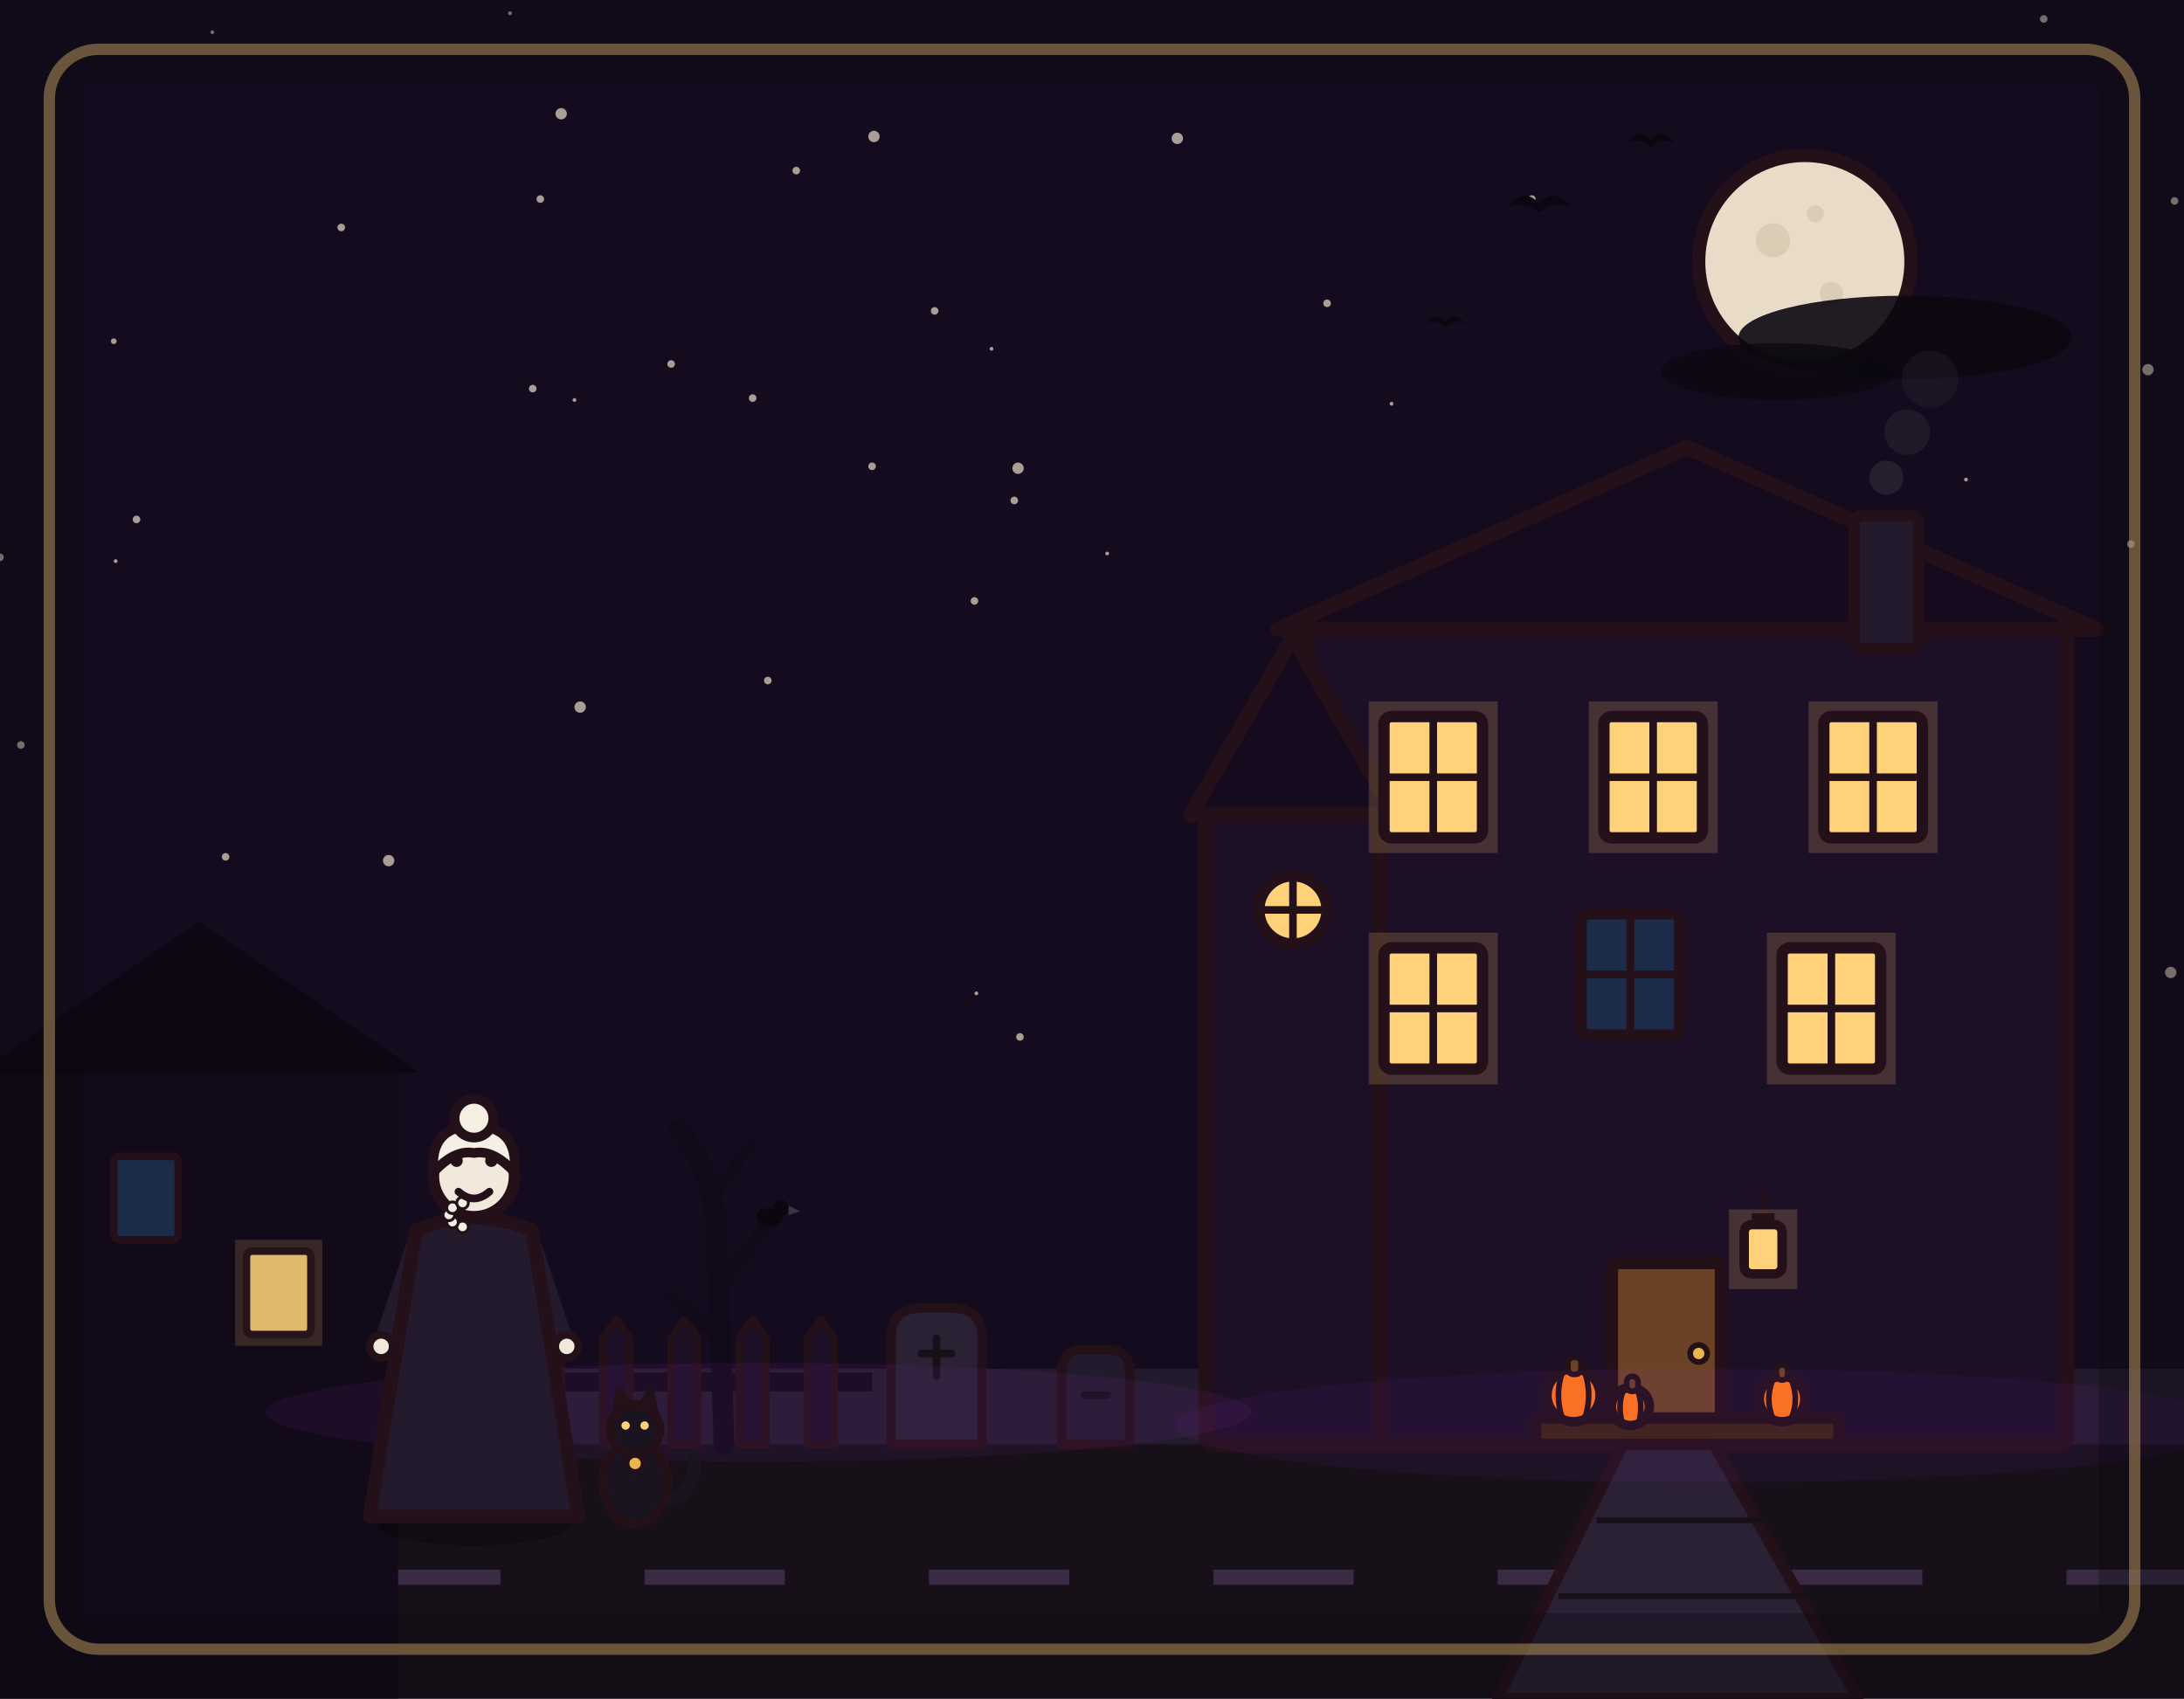
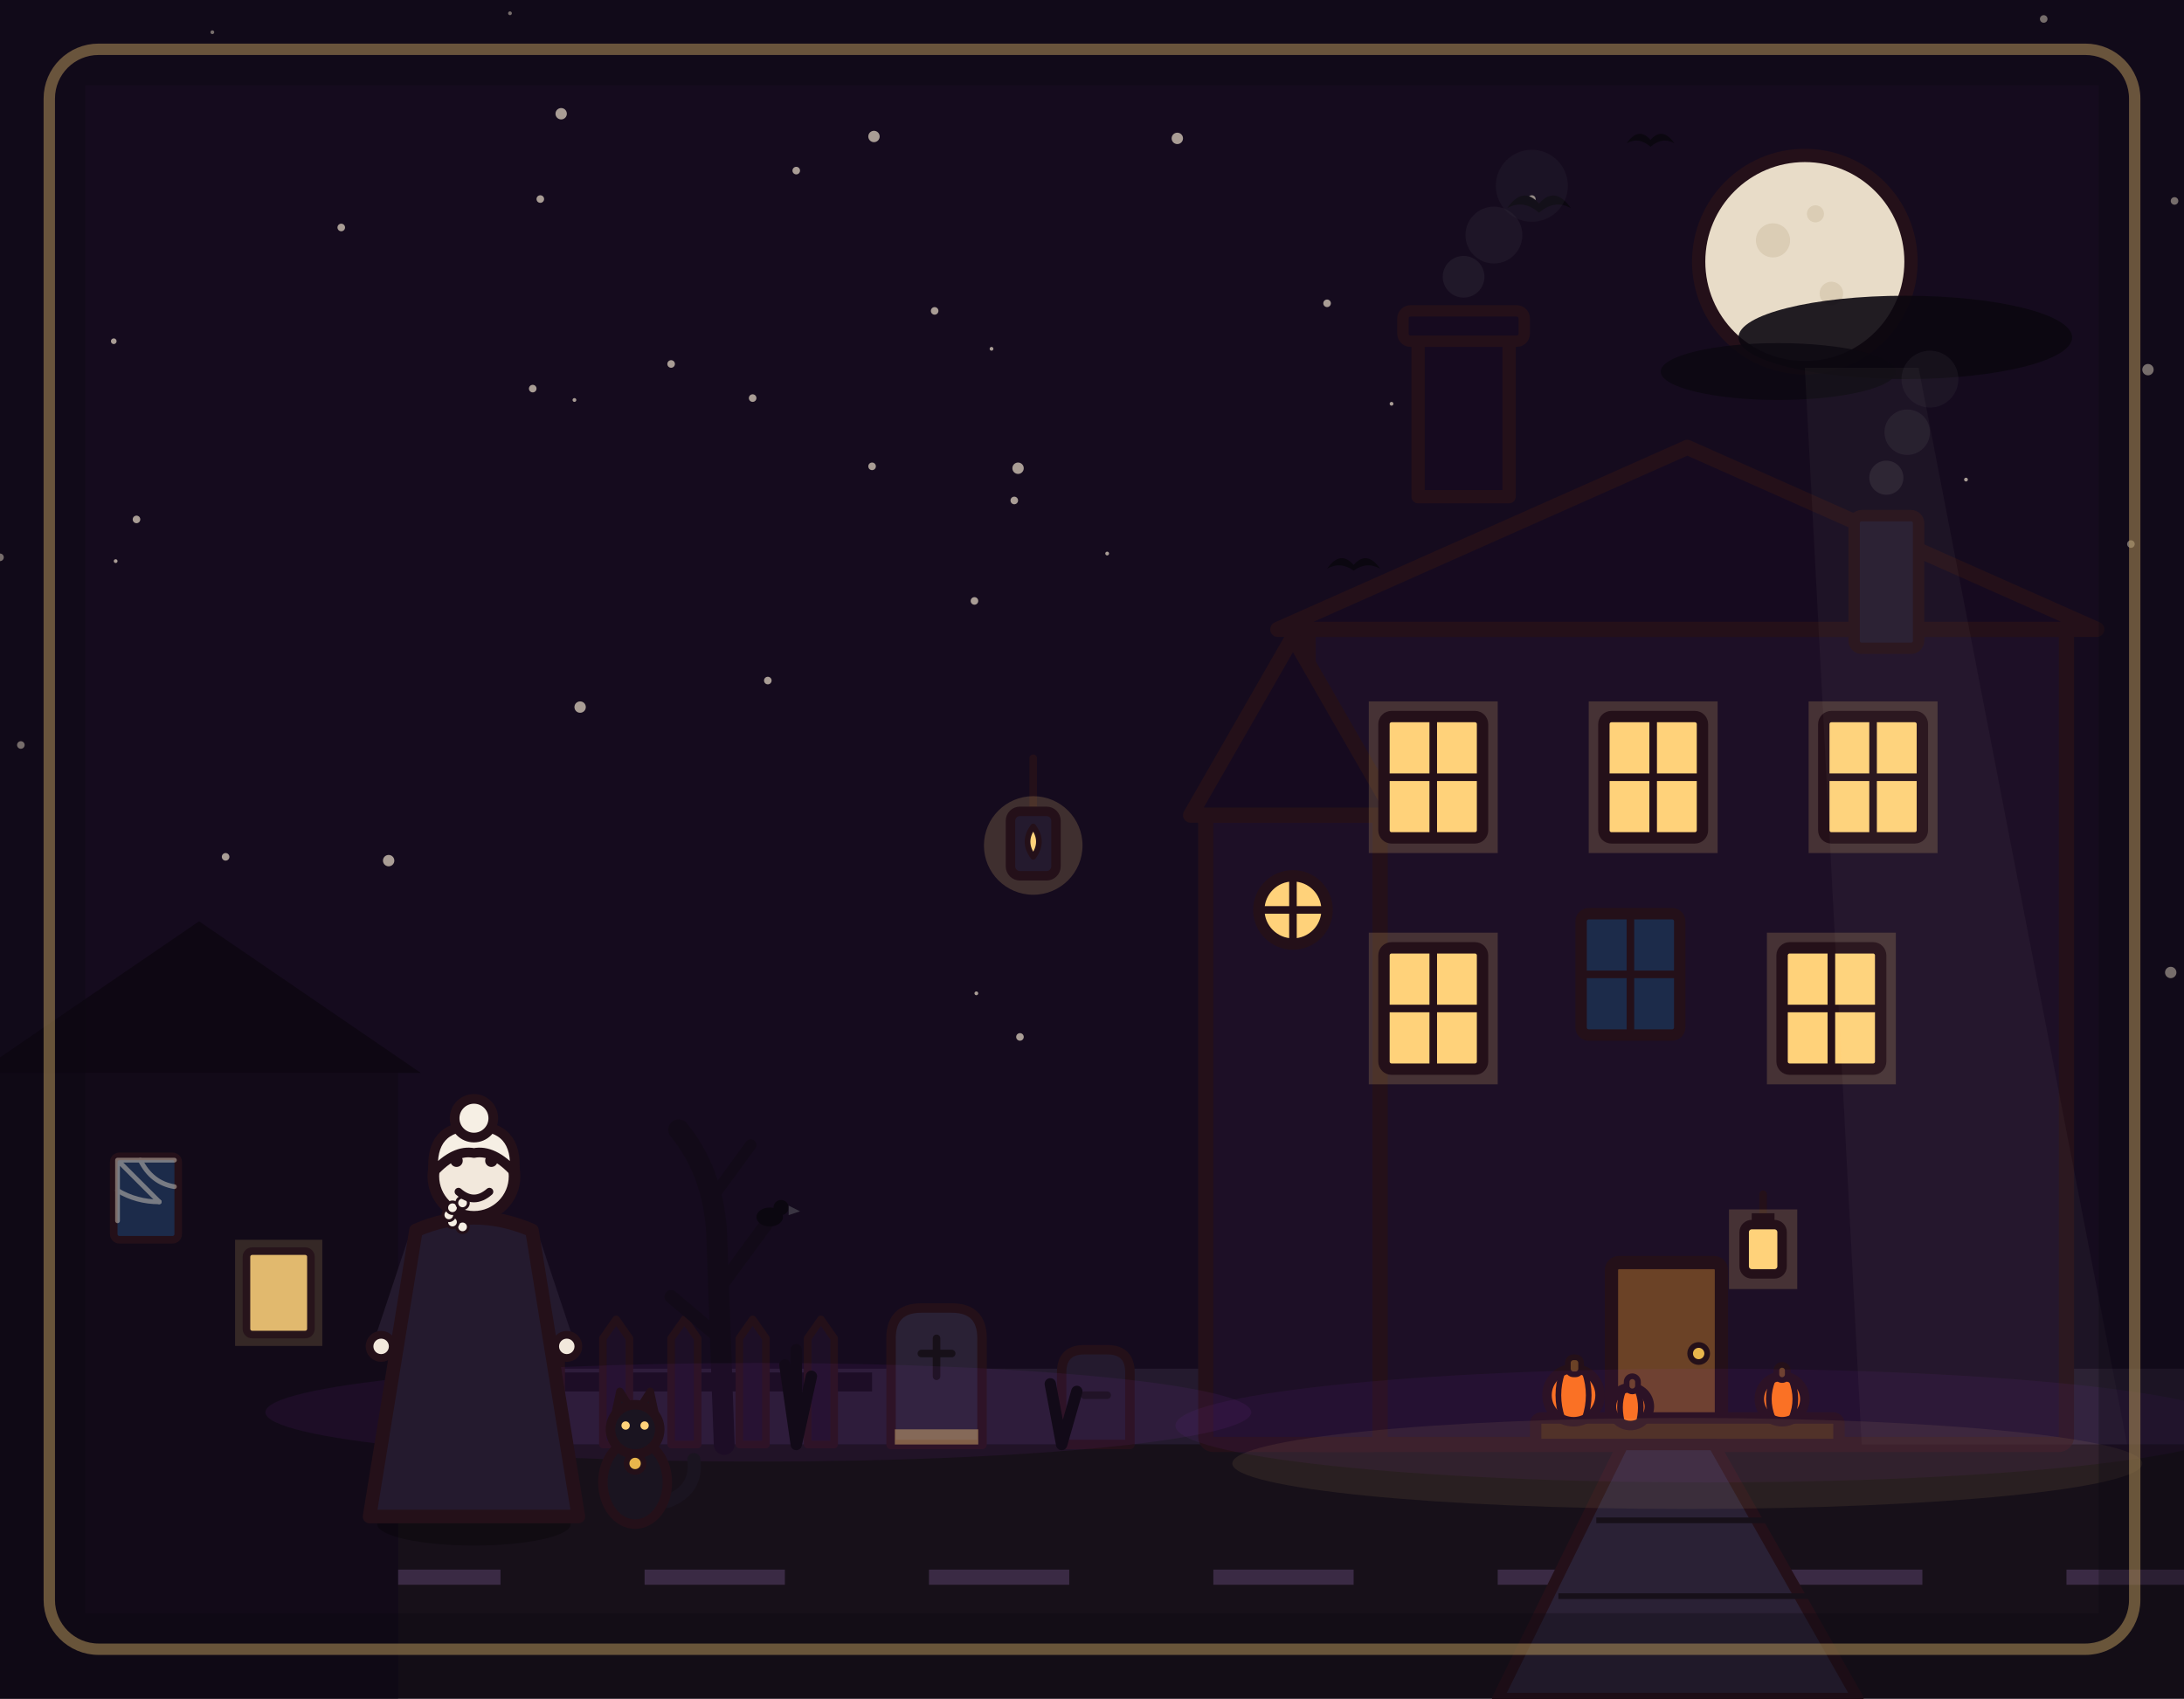
<svg xmlns="http://www.w3.org/2000/svg" viewBox="0 0 1152 896" width="1152" height="896">
  <rect x="0" y="0" width="1152" height="896" fill="#150b1e" />
  <g fill="#e8dcc8" opacity=".7">
    <circle cx="0" cy="294" r="2" />
    <circle cx="303" cy="211" r="1" />
    <circle cx="1124" cy="287" r="2" />
    <circle cx="296" cy="60" r="3" />
    <circle cx="1037" cy="253" r="1" />
    <circle cx="285" cy="105" r="2" />
    <circle cx="119" cy="452" r="2" />
    <circle cx="973" cy="413" r="1" />
    <circle cx="621" cy="73" r="3" />
    <circle cx="535" cy="264" r="2" />
    <circle cx="269" cy="7" r="1" />
    <circle cx="1145" cy="513" r="3" />
    <circle cx="658" cy="431" r="2" />
    <circle cx="397" cy="210" r="2" />
    <circle cx="405" cy="359" r="2" />
    <circle cx="61" cy="296" r="1" />
    <circle cx="523" cy="184" r="1" />
    <circle cx="75" cy="552" r="2" />
    <circle cx="103" cy="556" r="2" />
    <circle cx="808" cy="105" r="2" />
    <circle cx="1147" cy="106" r="2" />
    <circle cx="460" cy="246" r="2" />
    <circle cx="205" cy="454" r="3" />
    <circle cx="112" cy="17" r="1" />
    <circle cx="734" cy="213" r="1" />
    <circle cx="584" cy="292" r="1" />
    <circle cx="1133" cy="195" r="3" />
    <circle cx="306" cy="373" r="3" />
    <circle cx="537" cy="247" r="3" />
    <circle cx="538" cy="547" r="2" />
    <circle cx="915" cy="485" r="2" />
    <circle cx="642" cy="463" r="2" />
    <circle cx="354" cy="192" r="2" />
    <circle cx="514" cy="317" r="2" />
    <circle cx="72" cy="274" r="2" />
    <circle cx="11" cy="393" r="2" />
    <circle cx="515" cy="524" r="1" />
    <circle cx="493" cy="164" r="2" />
    <circle cx="281" cy="205" r="2" />
    <circle cx="1078" cy="10" r="2" />
    <circle cx="946" cy="298" r="1" />
    <circle cx="461" cy="72" r="3" />
    <circle cx="180" cy="120" r="2" />
    <circle cx="420" cy="90" r="2" />
    <circle cx="700" cy="160" r="2" />
    <circle cx="60" cy="180" r="1.5" />
    <circle cx="1080" cy="360" r="2" />
  </g>
  <circle cx="952" cy="138" r="56" fill="#e8dcc8" stroke="#241019" stroke-width="7" stroke-linejoin="round" />
  <circle cx="935.2" cy="126.8" r="9" fill="#d9cbb2" opacity="0.9" />
  <circle cx="966" cy="154.8" r="6.2" fill="#d9cbb2" opacity="0.9" />
  <circle cx="957.6" cy="112.8" r="4.5" fill="#d9cbb2" opacity="0.9" />
  <ellipse cx="1005" cy="178" rx="88" ry="22" fill="#0b0710" opacity="0.9" />
  <ellipse cx="938" cy="196" rx="62" ry="15" fill="#0b0710" opacity="0.8" />
  <g fill="#0b0710">
    <path transform="translate(795 105) scale(1.2)" d="M0 4 Q7 -6 14 2 Q21 -6 28 4 Q21 0 14 6 Q7 0 0 4 Z" />
    <path transform="translate(858 72) scale(0.9)" d="M0 4 Q7 -6 14 2 Q21 -6 28 4 Q21 0 14 6 Q7 0 0 4 Z" />
    <path transform="translate(752 168) scale(0.75)" d="M0 4 Q7 -6 14 2 Q21 -6 28 4 Q21 0 14 6 Q7 0 0 4 Z" />
  </g>
  <rect x="0" y="722" width="1152" height="40" fill="#241a2e" />
  <rect x="0" y="762" width="1152" height="134" fill="#171019" />
  <path d="M40 828h74v8h-74zM190 828h74v8h-74zM340 828h74v8h-74zM490 828h74v8h-74zM640 828h74v8h-74zM790 828h74v8h-74zM940 828h74v8h-74zM1090 828h74v8h-74z" fill="#3a2a44" />
  <rect x="0" y="566" width="210" height="330" fill="#120a18" />
  <path d="M-12 566 L105 486 L222 566 Z" fill="#0e0713" />
  <rect x="60" y="610" width="34" height="44" rx="3" fill="#1c2b4a" stroke="#241019" stroke-width="4" stroke-linejoin="round" />
  <rect x="124" y="654" width="46" height="56" fill="#ffd27a" opacity="0.15" />
  <rect x="130" y="660" width="34" height="44" rx="3" fill="#ffd27a" opacity="0.85" stroke="#241019" stroke-width="4" stroke-linejoin="round" />
  <g>
    <rect x="210" y="724" width="250" height="10" fill="#120a18" />
    <path d="M210 762 L210 706 L217 696 L224 706 L224 762 Z" fill="#1d0f26" stroke="#241019" stroke-width="4" stroke-linejoin="round" />
    <path d="M246 762 L246 706 L253 696 L260 706 L260 762 Z" fill="#1d0f26" stroke="#241019" stroke-width="4" stroke-linejoin="round" />
    <path d="M282 762 L282 706 L289 696 L296 706 L296 762 Z" fill="#1d0f26" stroke="#241019" stroke-width="4" stroke-linejoin="round" />
    <path d="M318 762 L318 706 L325 696 L332 706 L332 762 Z" fill="#1d0f26" stroke="#241019" stroke-width="4" stroke-linejoin="round" />
    <path d="M354 762 L354 706 L361 696 L368 706 L368 762 Z" fill="#1d0f26" stroke="#241019" stroke-width="4" stroke-linejoin="round" />
    <path d="M390 762 L390 706 L397 696 L404 706 L404 762 Z" fill="#1d0f26" stroke="#241019" stroke-width="4" stroke-linejoin="round" />
    <path d="M426 762 L426 706 L433 696 L440 706 L440 762 Z" fill="#1d0f26" stroke="#241019" stroke-width="4" stroke-linejoin="round" />
  </g>
  <path d="M470 762 L470 706 Q470 690 486 690 L502 690 Q518 690 518 706 L518 762 Z" fill="#2a2135" stroke="#241019" stroke-width="5" stroke-linejoin="round" />
  <path d="M486 714 L502 714M494 706 L494 726" stroke="#171019" stroke-width="4" stroke-linecap="round" fill="none" />
  <path d="M560 762 L560 724 Q560 712 572 712 L584 712 Q596 712 596 724 L596 762 Z" fill="#241a2e" stroke="#241019" stroke-width="5" stroke-linejoin="round" />
  <path d="M572 736 L584 736" stroke="#171019" stroke-width="4" stroke-linecap="round" fill="none" />
  <g stroke="#120a18" fill="none" stroke-linecap="round">
    <path d="M382 762 L378 650 Q376 618 358 596" stroke-width="11" />
    <path d="M379 680 L404 646" stroke-width="7" />
    <path d="M380 706 L354 684" stroke-width="7" />
    <path d="M377 630 L396 604" stroke-width="6" />
  </g>
  <ellipse cx="406" cy="642" rx="7" ry="5" fill="#0b0710" />
  <circle cx="412" cy="637" r="4" fill="#0b0710" />
  <polygon points="416,636 422,639 416,641" fill="#3a3542" />
  <rect x="690" y="332" width="400" height="430" rx="4" fill="#1d0f26" stroke="#241019" stroke-width="8" stroke-linejoin="round" />
  <path d="M674 332 L890 236 L1106 332 Z" fill="#160a1f" stroke="#241019" stroke-width="8" stroke-linejoin="round" />
  <rect x="978" y="272" width="34" height="70" rx="4" fill="#241a2e" stroke="#241019" stroke-width="6" stroke-linejoin="round" />
  <circle cx="995" cy="252" r="9" fill="#3a3542" opacity="0.45" />
  <circle cx="1006" cy="228" r="12" fill="#3a3542" opacity="0.32" />
  <circle cx="1018" cy="200" r="15" fill="#3a3542" opacity="0.22" />
  <rect x="636" y="430" width="92" height="332" rx="4" fill="#1d0f26" stroke="#241019" stroke-width="8" stroke-linejoin="round" />
  <path d="M628 430 L682 336 L736 430 Z" fill="#160a1f" stroke="#241019" stroke-width="8" stroke-linejoin="round" />
  <circle cx="682" cy="480" r="18" fill="#ffd27a" stroke="#241019" stroke-width="6" />
  <line x1="682" y1="462" x2="682" y2="498" stroke="#241019" stroke-width="4" />
  <line x1="664" y1="480" x2="700" y2="480" stroke="#241019" stroke-width="4" />
  <rect x="722" y="370" width="68" height="80" fill="#ffd27a" opacity="0.18" />
  <rect x="730" y="378" width="52" height="64" rx="4" fill="#ffd27a" stroke="#241019" stroke-width="6" stroke-linejoin="round" />
  <line x1="756" y1="378" x2="756" y2="442" stroke="#241019" stroke-width="4" />
  <line x1="730" y1="410" x2="782" y2="410" stroke="#241019" stroke-width="4" />
  <rect x="838" y="370" width="68" height="80" fill="#ffd27a" opacity="0.18" />
  <rect x="846" y="378" width="52" height="64" rx="4" fill="#ffd27a" stroke="#241019" stroke-width="6" stroke-linejoin="round" />
  <line x1="872" y1="378" x2="872" y2="442" stroke="#241019" stroke-width="4" />
  <line x1="846" y1="410" x2="898" y2="410" stroke="#241019" stroke-width="4" />
  <rect x="954" y="370" width="68" height="80" fill="#ffd27a" opacity="0.18" />
  <rect x="962" y="378" width="52" height="64" rx="4" fill="#ffd27a" stroke="#241019" stroke-width="6" stroke-linejoin="round" />
  <line x1="988" y1="378" x2="988" y2="442" stroke="#241019" stroke-width="4" />
  <line x1="962" y1="410" x2="1014" y2="410" stroke="#241019" stroke-width="4" />
  <rect x="722" y="492" width="68" height="80" fill="#ffd27a" opacity="0.18" />
  <rect x="730" y="500" width="52" height="64" rx="4" fill="#ffd27a" stroke="#241019" stroke-width="6" stroke-linejoin="round" />
  <line x1="756" y1="500" x2="756" y2="564" stroke="#241019" stroke-width="4" />
  <line x1="730" y1="532" x2="782" y2="532" stroke="#241019" stroke-width="4" />
  <rect x="834" y="482" width="52" height="64" rx="4" fill="#1c2b4a" stroke="#241019" stroke-width="6" stroke-linejoin="round" />
  <line x1="860" y1="482" x2="860" y2="546" stroke="#241019" stroke-width="4" />
  <line x1="834" y1="514" x2="886" y2="514" stroke="#241019" stroke-width="4" />
  <rect x="932" y="492" width="68" height="80" fill="#ffd27a" opacity="0.18" />
  <rect x="940" y="500" width="52" height="64" rx="4" fill="#ffd27a" stroke="#241019" stroke-width="6" stroke-linejoin="round" />
  <line x1="966" y1="500" x2="966" y2="564" stroke="#241019" stroke-width="4" />
  <line x1="940" y1="532" x2="992" y2="532" stroke="#241019" stroke-width="4" />
  <rect x="850" y="666" width="58" height="96" rx="4" fill="#6b4226" stroke="#241019" stroke-width="7" stroke-linejoin="round" />
  <circle cx="896" cy="714" r="4.5" fill="#e8b64c" stroke="#241019" stroke-width="3" />
  <rect x="810" y="748" width="160" height="14" rx="3" fill="#3c2415" stroke="#241019" stroke-width="6" stroke-linejoin="round" />
  <line x1="930" y1="630" x2="930" y2="646" stroke="#241019" stroke-width="4" stroke-linecap="round" />
  <rect x="912" y="638" width="36" height="42" fill="#ffd27a" opacity="0.18" />
  <rect x="924" y="640" width="12" height="6" fill="#241019" />
  <rect x="920" y="646" width="20" height="26" rx="4" fill="#ffd27a" stroke="#241019" stroke-width="5" stroke-linejoin="round" />
  <g>
    <circle cx="830" cy="736" r="14" fill="#ff7518" stroke="#241019" stroke-width="5" />
    <path d="M824 724 Q820 736 824 748M836 724 Q840 736 836 748" fill="none" stroke="#241019" stroke-width="3" />
    <rect x="827" y="716" width="7" height="9" rx="3" fill="#6b4226" stroke="#241019" stroke-width="3" />
    <circle cx="860" cy="742" r="10" fill="#ff7518" stroke="#241019" stroke-width="5" />
    <path d="M856 734 Q853 742 856 752M864 734 Q867 742 864 752" fill="none" stroke="#241019" stroke-width="3" />
    <rect x="858" y="726" width="6" height="8" rx="3" fill="#6b4226" stroke="#241019" stroke-width="3" />
    <circle cx="940" cy="738" r="12" fill="#ff7518" stroke="#241019" stroke-width="5" />
    <path d="M935 728 Q931 738 935 748M945 728 Q949 738 945 748" fill="none" stroke="#241019" stroke-width="3" />
    <rect x="937" y="720" width="6" height="8" rx="3" fill="#6b4226" stroke="#241019" stroke-width="3" />
  </g>
  <path d="M856 762 L904 762 L980 896 L790 896 Z" fill="#2a2135" stroke="#241019" stroke-width="6" stroke-linejoin="round" />
  <path d="M842 802 L948 802M822 842 L962 842" stroke="#171019" stroke-width="3" fill="none" />
  <ellipse cx="400" cy="745" rx="260" ry="26" fill="#b03aeb" opacity="0.07" />
  <ellipse cx="900" cy="752" rx="280" ry="30" fill="#b03aeb" opacity="0.06" />
  <g transform="translate(250 800) scale(-1.02 1.02)">
    <ellipse cx="0" cy="4" rx="50" ry="11" fill="#000000" opacity="0.28" />
    <path d="M-30 -140 L-46 -92" fill="none" stroke="#241a2e" stroke-width="10" stroke-linecap="round" />
    <circle cx="-48" cy="-88" r="6" fill="#f2e8dc" stroke="#241019" stroke-width="4" stroke-linejoin="round" />
    <path d="M30 -140 L46 -92" fill="none" stroke="#241a2e" stroke-width="10" stroke-linecap="round" />
    <circle cx="48" cy="-88" r="6" fill="#f2e8dc" stroke="#241019" stroke-width="4" stroke-linejoin="round" />
    <path d="M-30 -148 L-54 0 L54 0 L30 -148 Q0 -161 -30 -148 Z" fill="#241a2e" stroke="#241019" stroke-width="7" stroke-linejoin="round" />
    <circle cx="0" cy="-176" r="21" fill="#f2e8dc" stroke="#241019" stroke-width="6" stroke-linejoin="round" />
    <path d="M-21 -178 Q-23 -202 0 -202 Q23 -202 21 -178 Q10 -190 0 -188 Q-10 -190 -21 -178 Z" fill="#f6efe4" stroke="#241019" stroke-width="5" stroke-linejoin="round" />
    <circle cx="0" cy="-206" r="10" fill="#f6efe4" stroke="#241019" stroke-width="5" stroke-linejoin="round" />
    <circle cx="5.9" cy="-149.8" r="3" fill="#f6efe4" stroke="#241019" stroke-width="1.5" />
    <circle cx="11.1" cy="-152.3" r="3" fill="#f6efe4" stroke="#241019" stroke-width="1.5" />
    <circle cx="13" cy="-156" r="3" fill="#f6efe4" stroke="#241019" stroke-width="1.5" />
    <circle cx="11.1" cy="-159.7" r="3" fill="#f6efe4" stroke="#241019" stroke-width="1.5" />
    <circle cx="5.9" cy="-162.2" r="3" fill="#f6efe4" stroke="#241019" stroke-width="1.5" />
    <circle cx="-9" cy="-184" r="3.2" fill="#241019" />
    <circle cx="9" cy="-184" r="3.2" fill="#241019" />
    <path d="M-8 -168 Q0 -161 8 -168" fill="none" stroke="#241019" stroke-width="4" stroke-linecap="round" />
  </g>
  <g>
    <path d="M352 792 Q368 786 366 770" fill="none" stroke="#1a1420" stroke-width="7" stroke-linecap="round" />
    <ellipse cx="335" cy="782" rx="17" ry="22" fill="#1a1420" stroke="#241019" stroke-width="5" stroke-linejoin="round" />
    <polygon points="324,748 327,734 334,745" fill="#1a1420" stroke="#241019" stroke-width="4" stroke-linejoin="round" />
    <polygon points="346,748 343,734 336,745" fill="#1a1420" stroke="#241019" stroke-width="4" stroke-linejoin="round" />
    <circle cx="335" cy="754" r="13" fill="#1a1420" stroke="#241019" stroke-width="5" />
    <circle cx="330" cy="752" r="2.2" fill="#ffd27a" />
    <circle cx="340" cy="752" r="2.2" fill="#ffd27a" />
    <circle cx="335" cy="772" r="4.5" fill="#e8b64c" stroke="#241019" stroke-width="3" />
  </g>
+   <g>
+     <rect x="748" y="176" width="48" height="86" fill="#160a1f" stroke="#241019" stroke-width="7" stroke-linejoin="round" />
+     <rect x="740" y="164" width="64" height="16" rx="4" fill="#160a1f" stroke="#241019" stroke-width="6" stroke-linejoin="round" />
+     <circle cx="772" cy="146" r="11" fill="#3a3542" opacity=".3" />
+     <circle cx="788" cy="124" r="15" fill="#3a3542" opacity=".24" />
+     <circle cx="808" cy="98" r="19" fill="#3a3542" opacity=".18" />
+   </g>
+   <path d="M700 300 Q707 290 714 298 Q721 290 728 300 Q721 296 714 301 Q707 296 700 300 Z" fill="#0b0710" />
+   <rect x="472" y="754" width="44" height="8" fill="#ffd27a" opacity=".4" />
+   <g stroke="#e8dcc8" stroke-width="2.5" opacity=".45" fill="none" stroke-linecap="round">
+     <path d="M62 612 L92 612 M62 612 L62 644 M62 612 L84 634" />
+     <path d="M74 612 Q80 624 92 626 M62 628 Q72 634 84 634" />
+   </g>
+   <line x1="545" y1="400" x2="545" y2="428" stroke="#241019" stroke-width="4" stroke-linecap="round" />
+   <circle cx="545" cy="446" r="26" fill="#ffd27a" opacity=".18" />
+   <rect x="533" y="428" width="24" height="34" rx="5" fill="#241a2e" stroke="#241019" stroke-width="5" stroke-linejoin="round" />
+   <path d="M545 436 Q551 444 545 452 Q539 444 545 436 Z" fill="#ffd27a" stroke="#241019" stroke-width="3" stroke-linejoin="round" />
+   <path d="M952 194 L1012 194 L1122 762 L982 762 Z" fill="#e8dcc8" opacity=".04" />
+   <ellipse cx="890" cy="772" rx="240" ry="24" fill="#ffd27a" opacity=".08" />
+   <g stroke="#120a18" stroke-width="6" stroke-linecap="round" fill="none">
+     <path d="M420 762 L414 720 M420 762 L428 726 M420 762 L420 712" />
+     <path d="M560 762 L554 730 M560 762 L568 734" />
+   </g>
  <rect x="26" y="26" width="1100" height="844" rx="26" fill="none" stroke="#ffd27a" stroke-width="6" opacity="0.55" />
  <rect x="0" y="0" width="1152" height="896" fill="none" stroke="#0b0710" stroke-width="90" opacity="0.32" />
</svg>
